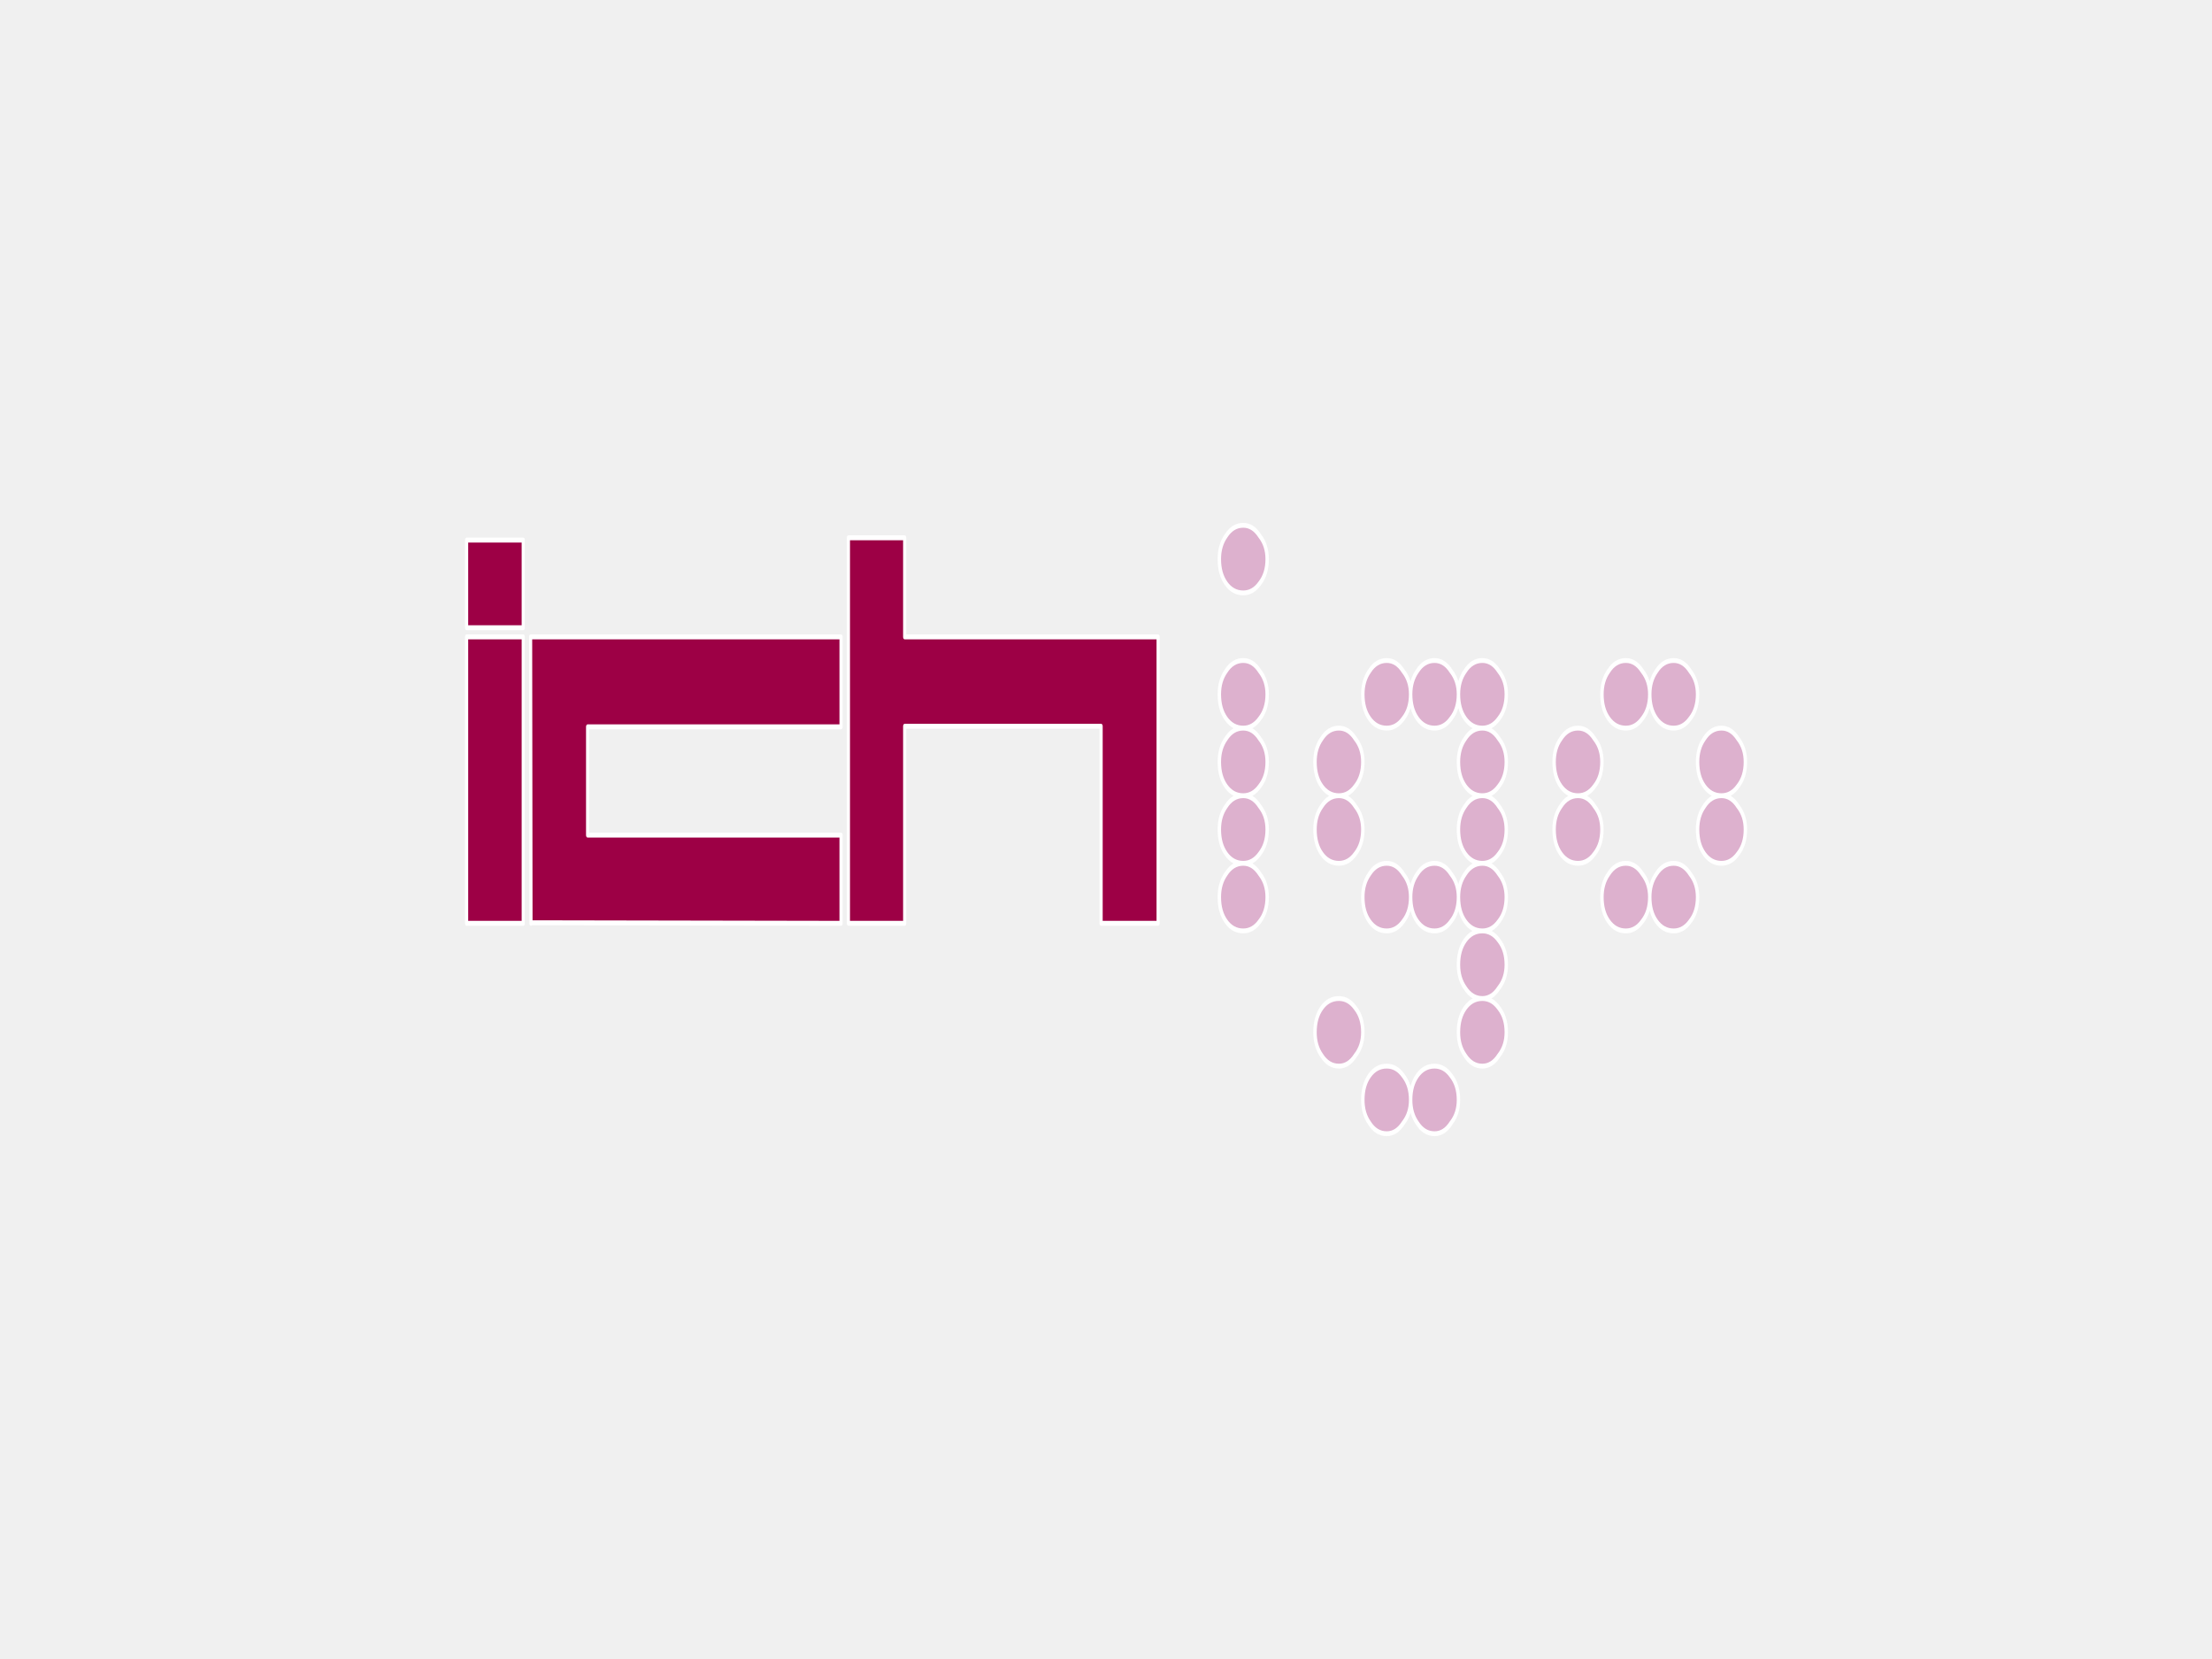
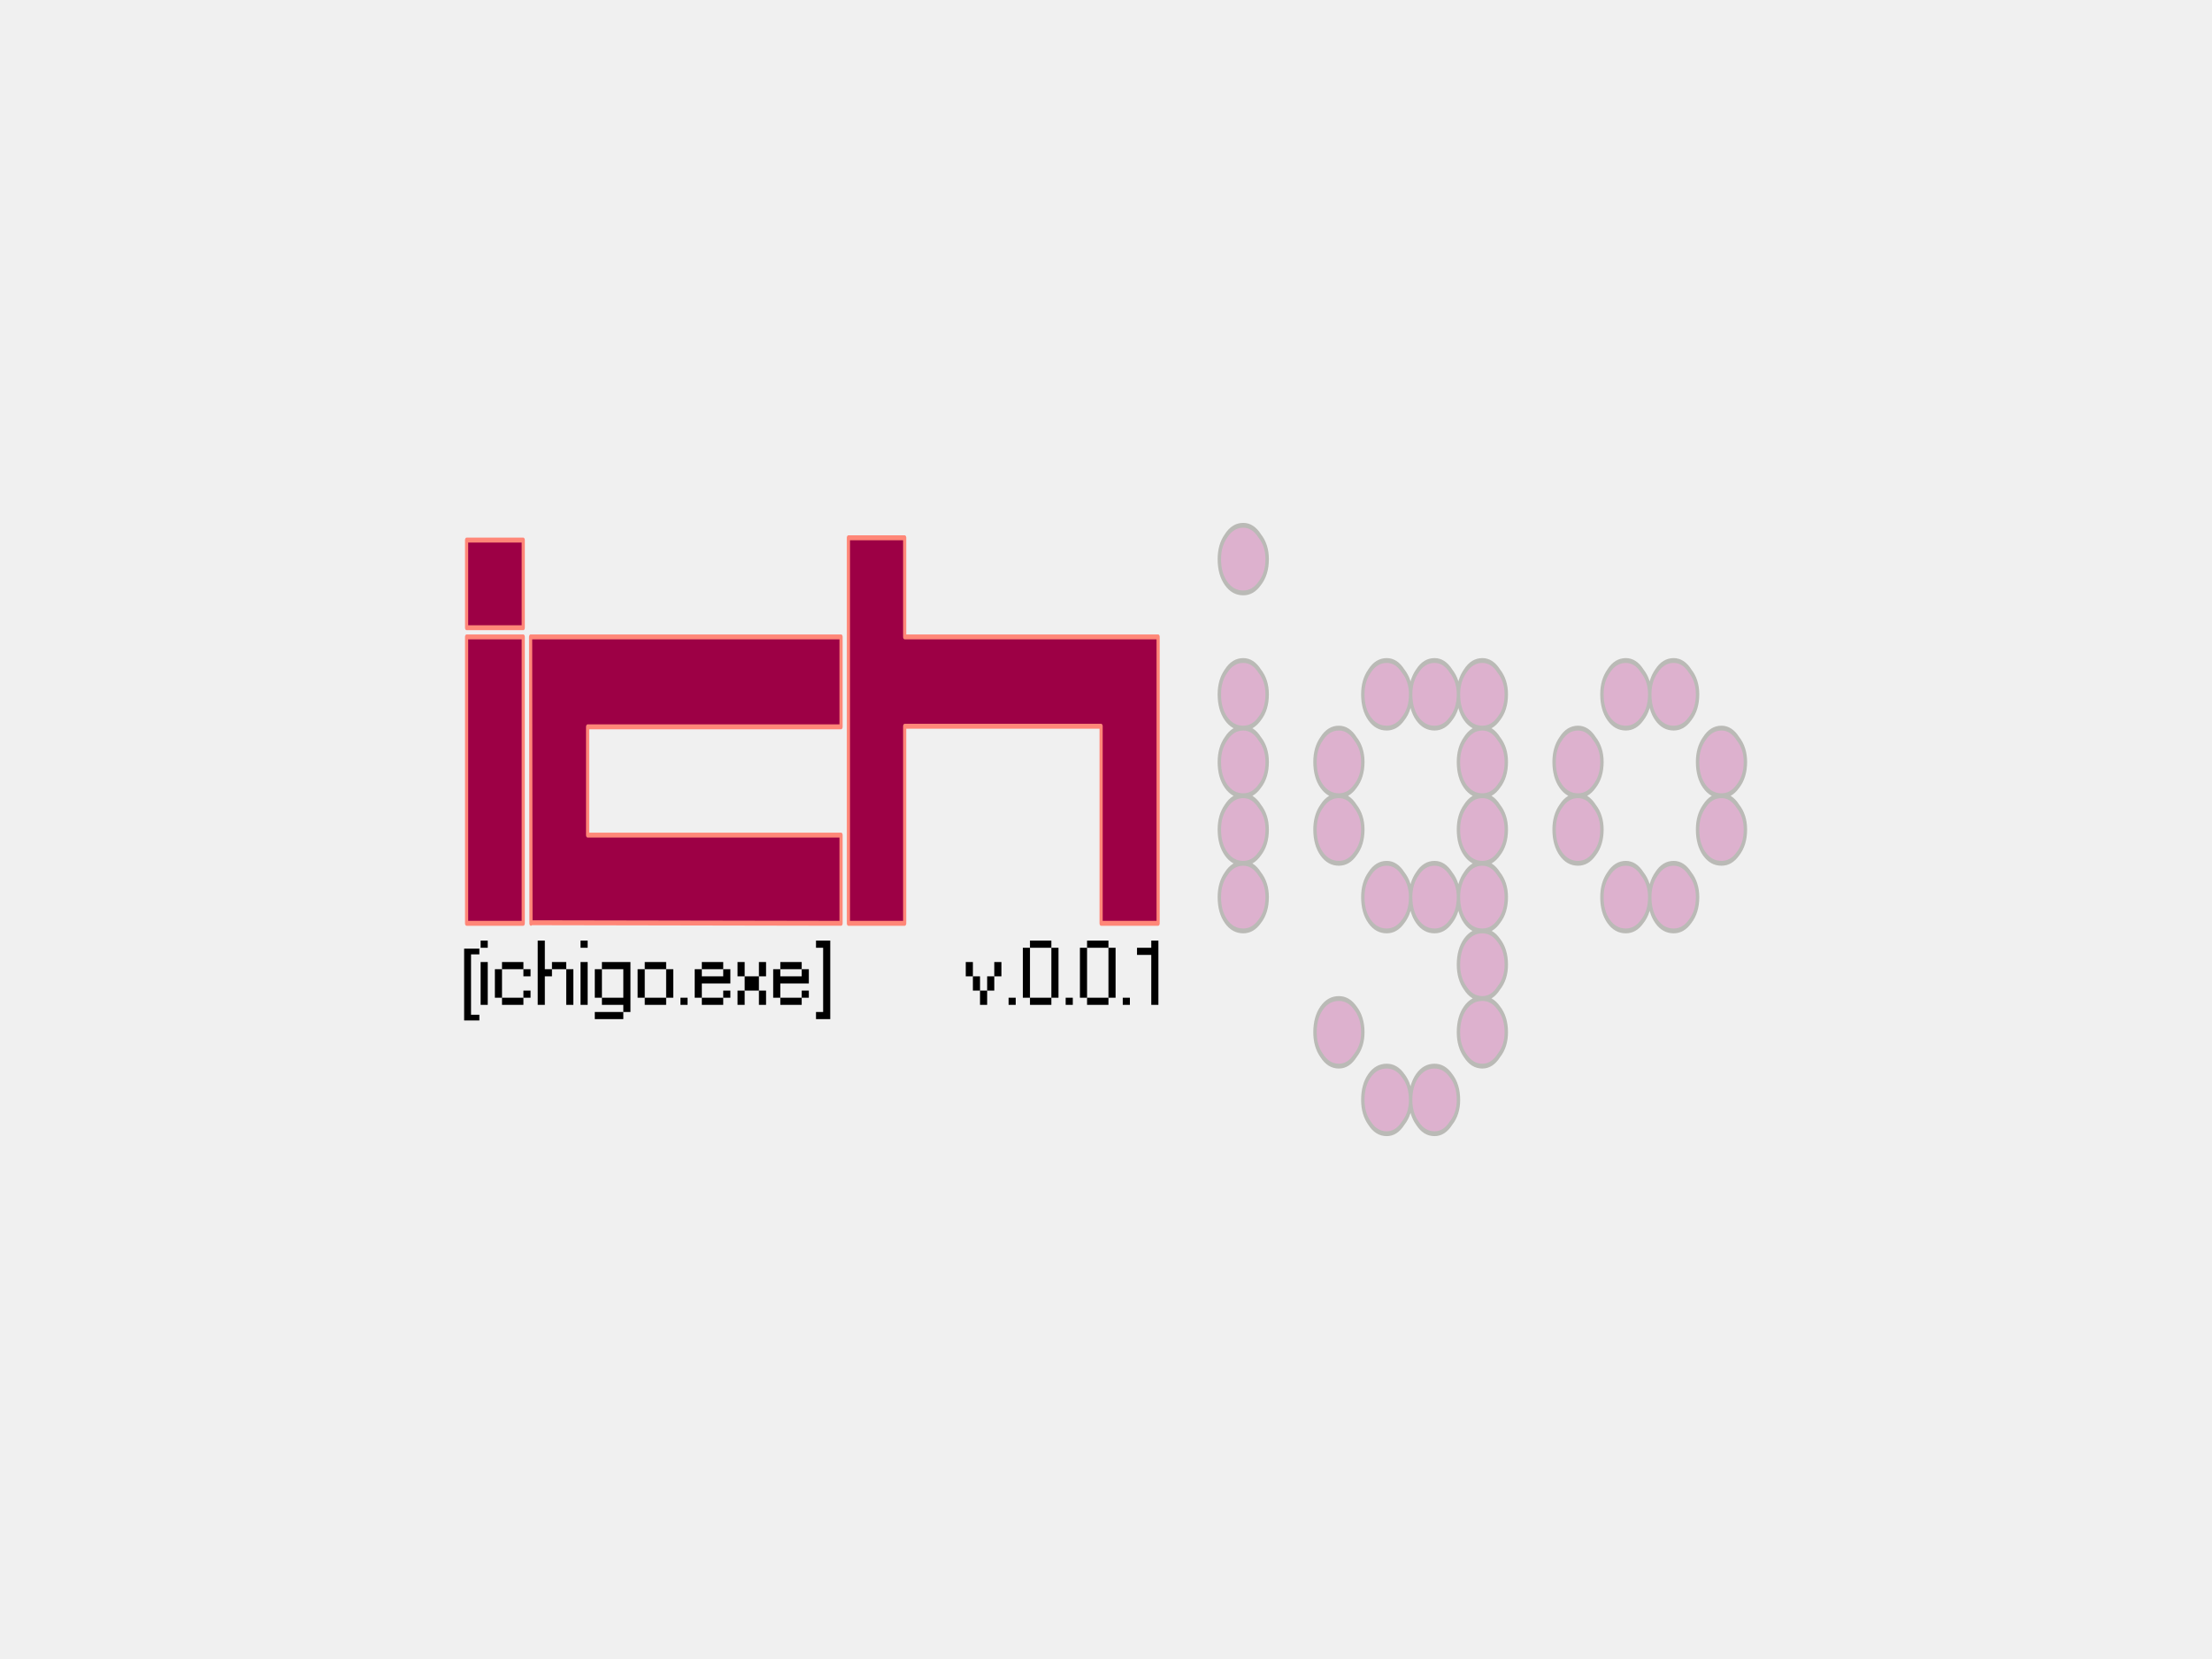
<svg xmlns="http://www.w3.org/2000/svg" width="100%" height="100%" viewBox="0 0 800 600" version="1.1" xml:space="preserve" style="fill-rule:evenodd;clip-rule:evenodd;stroke-linejoin:round;stroke-miterlimit:2;">
  <g transform="matrix(1.28304,0,0,1.78524,-69.0206,-196.228)">
    <g transform="matrix(3.32127,0,0,3.37418,-128.848,-1150.66)">
-       <path d="M160.509,429.487C159.917,429.487 159.431,429.297 159.05,428.916C158.67,428.536 158.479,428.05 158.479,427.458C158.479,426.908 158.67,426.443 159.05,426.062C159.431,425.64 159.917,425.428 160.509,425.428C161.058,425.428 161.524,425.64 161.904,426.062C162.327,426.443 162.538,426.908 162.538,427.458C162.538,428.05 162.327,428.536 161.904,428.916C161.524,429.297 161.058,429.487 160.509,429.487ZM160.509,425.428C159.917,425.428 159.431,425.238 159.05,424.857C158.67,424.477 158.479,423.991 158.479,423.399C158.479,422.849 158.67,422.384 159.05,422.004C159.431,421.581 159.917,421.369 160.509,421.369C161.058,421.369 161.524,421.581 161.904,422.004C162.327,422.384 162.538,422.849 162.538,423.399C162.538,423.991 162.327,424.477 161.904,424.857C161.524,425.238 161.058,425.428 160.509,425.428ZM160.509,421.369C159.917,421.369 159.431,421.179 159.05,420.799C158.67,420.418 158.479,419.932 158.479,419.34C158.479,418.79 158.67,418.325 159.05,417.945C159.431,417.522 159.917,417.311 160.509,417.311C161.058,417.311 161.524,417.522 161.904,417.945C162.327,418.325 162.538,418.79 162.538,419.34C162.538,419.932 162.327,420.418 161.904,420.799C161.524,421.179 161.058,421.369 160.509,421.369ZM160.509,417.311C159.917,417.311 159.431,417.12 159.05,416.74C158.67,416.359 158.479,415.873 158.479,415.281C158.479,414.732 158.67,414.267 159.05,413.886C159.431,413.463 159.917,413.252 160.509,413.252C161.058,413.252 161.524,413.463 161.904,413.886C162.327,414.267 162.538,414.732 162.538,415.281C162.538,415.873 162.327,416.359 161.904,416.74C161.524,417.12 161.058,417.311 160.509,417.311ZM160.509,409.193C159.917,409.193 159.431,409.003 159.05,408.622C158.67,408.242 158.479,407.756 158.479,407.164C158.479,406.614 158.67,406.149 159.05,405.768C159.431,405.346 159.917,405.134 160.509,405.134C161.058,405.134 161.524,405.346 161.904,405.768C162.327,406.149 162.538,406.614 162.538,407.164C162.538,407.756 162.327,408.242 161.904,408.622C161.524,409.003 161.058,409.193 160.509,409.193Z" style="fill:rgb(221,177,206);fill-rule:nonzero;stroke:white;stroke-width:0.29px;" />
-       <path d="M172.685,441.663C172.093,441.663 171.607,441.452 171.227,441.029C170.846,440.649 170.656,440.184 170.656,439.634C170.656,439.042 170.846,438.556 171.227,438.175C171.607,437.795 172.093,437.605 172.685,437.605C173.235,437.605 173.7,437.795 174.08,438.175C174.503,438.556 174.715,439.042 174.715,439.634C174.715,440.184 174.503,440.649 174.08,441.029C173.7,441.452 173.235,441.663 172.685,441.663ZM176.744,441.663C176.152,441.663 175.666,441.452 175.285,441.029C174.905,440.649 174.715,440.184 174.715,439.634C174.715,439.042 174.905,438.556 175.285,438.175C175.666,437.795 176.152,437.605 176.744,437.605C177.294,437.605 177.759,437.795 178.139,438.175C178.562,438.556 178.773,439.042 178.773,439.634C178.773,440.184 178.562,440.649 178.139,441.029C177.759,441.452 177.294,441.663 176.744,441.663ZM168.626,437.605C168.035,437.605 167.548,437.393 167.168,436.97C166.787,436.59 166.597,436.125 166.597,435.575C166.597,434.983 166.787,434.497 167.168,434.117C167.548,433.736 168.035,433.546 168.626,433.546C169.176,433.546 169.641,433.736 170.022,434.117C170.444,434.497 170.656,434.983 170.656,435.575C170.656,436.125 170.444,436.59 170.022,436.97C169.641,437.393 169.176,437.605 168.626,437.605ZM180.803,437.605C180.211,437.605 179.725,437.393 179.344,436.97C178.964,436.59 178.773,436.125 178.773,435.575C178.773,434.983 178.964,434.497 179.344,434.117C179.725,433.736 180.211,433.546 180.803,433.546C181.352,433.546 181.818,433.736 182.198,434.117C182.621,434.497 182.832,434.983 182.832,435.575C182.832,436.125 182.621,436.59 182.198,436.97C181.818,437.393 181.352,437.605 180.803,437.605ZM180.803,433.546C180.211,433.546 179.725,433.334 179.344,432.912C178.964,432.531 178.773,432.066 178.773,431.516C178.773,430.925 178.964,430.438 179.344,430.058C179.725,429.677 180.211,429.487 180.803,429.487C181.352,429.487 181.818,429.677 182.198,430.058C182.621,430.438 182.832,430.925 182.832,431.516C182.832,432.066 182.621,432.531 182.198,432.912C181.818,433.334 181.352,433.546 180.803,433.546ZM172.685,429.487C172.093,429.487 171.607,429.297 171.227,428.916C170.846,428.536 170.656,428.05 170.656,427.458C170.656,426.908 170.846,426.443 171.227,426.062C171.607,425.64 172.093,425.428 172.685,425.428C173.235,425.428 173.7,425.64 174.08,426.062C174.503,426.443 174.715,426.908 174.715,427.458C174.715,428.05 174.503,428.536 174.08,428.916C173.7,429.297 173.235,429.487 172.685,429.487ZM176.744,429.487C176.152,429.487 175.666,429.297 175.285,428.916C174.905,428.536 174.715,428.05 174.715,427.458C174.715,426.908 174.905,426.443 175.285,426.062C175.666,425.64 176.152,425.428 176.744,425.428C177.294,425.428 177.759,425.64 178.139,426.062C178.562,426.443 178.773,426.908 178.773,427.458C178.773,428.05 178.562,428.536 178.139,428.916C177.759,429.297 177.294,429.487 176.744,429.487ZM180.803,429.487C180.211,429.487 179.725,429.297 179.344,428.916C178.964,428.536 178.773,428.05 178.773,427.458C178.773,426.908 178.964,426.443 179.344,426.062C179.725,425.64 180.211,425.428 180.803,425.428C181.352,425.428 181.818,425.64 182.198,426.062C182.621,426.443 182.832,426.908 182.832,427.458C182.832,428.05 182.621,428.536 182.198,428.916C181.818,429.297 181.352,429.487 180.803,429.487ZM168.626,425.428C168.035,425.428 167.548,425.238 167.168,424.857C166.787,424.477 166.597,423.991 166.597,423.399C166.597,422.849 166.787,422.384 167.168,422.004C167.548,421.581 168.035,421.369 168.626,421.369C169.176,421.369 169.641,421.581 170.022,422.004C170.444,422.384 170.656,422.849 170.656,423.399C170.656,423.991 170.444,424.477 170.022,424.857C169.641,425.238 169.176,425.428 168.626,425.428ZM180.803,425.428C180.211,425.428 179.725,425.238 179.344,424.857C178.964,424.477 178.773,423.991 178.773,423.399C178.773,422.849 178.964,422.384 179.344,422.004C179.725,421.581 180.211,421.369 180.803,421.369C181.352,421.369 181.818,421.581 182.198,422.004C182.621,422.384 182.832,422.849 182.832,423.399C182.832,423.991 182.621,424.477 182.198,424.857C181.818,425.238 181.352,425.428 180.803,425.428ZM168.626,421.369C168.035,421.369 167.548,421.179 167.168,420.799C166.787,420.418 166.597,419.932 166.597,419.34C166.597,418.79 166.787,418.325 167.168,417.945C167.548,417.522 168.035,417.311 168.626,417.311C169.176,417.311 169.641,417.522 170.022,417.945C170.444,418.325 170.656,418.79 170.656,419.34C170.656,419.932 170.444,420.418 170.022,420.799C169.641,421.179 169.176,421.369 168.626,421.369ZM180.803,421.369C180.211,421.369 179.725,421.179 179.344,420.799C178.964,420.418 178.773,419.932 178.773,419.34C178.773,418.79 178.964,418.325 179.344,417.945C179.725,417.522 180.211,417.311 180.803,417.311C181.352,417.311 181.818,417.522 182.198,417.945C182.621,418.325 182.832,418.79 182.832,419.34C182.832,419.932 182.621,420.418 182.198,420.799C181.818,421.179 181.352,421.369 180.803,421.369ZM172.685,417.311C172.093,417.311 171.607,417.12 171.227,416.74C170.846,416.359 170.656,415.873 170.656,415.281C170.656,414.732 170.846,414.267 171.227,413.886C171.607,413.463 172.093,413.252 172.685,413.252C173.235,413.252 173.7,413.463 174.08,413.886C174.503,414.267 174.715,414.732 174.715,415.281C174.715,415.873 174.503,416.359 174.08,416.74C173.7,417.12 173.235,417.311 172.685,417.311ZM176.744,417.311C176.152,417.311 175.666,417.12 175.285,416.74C174.905,416.359 174.715,415.873 174.715,415.281C174.715,414.732 174.905,414.267 175.285,413.886C175.666,413.463 176.152,413.252 176.744,413.252C177.294,413.252 177.759,413.463 178.139,413.886C178.562,414.267 178.773,414.732 178.773,415.281C178.773,415.873 178.562,416.359 178.139,416.74C177.759,417.12 177.294,417.311 176.744,417.311ZM180.803,417.311C180.211,417.311 179.725,417.12 179.344,416.74C178.964,416.359 178.773,415.873 178.773,415.281C178.773,414.732 178.964,414.267 179.344,413.886C179.725,413.463 180.211,413.252 180.803,413.252C181.352,413.252 181.818,413.463 182.198,413.886C182.621,414.267 182.832,414.732 182.832,415.281C182.832,415.873 182.621,416.359 182.198,416.74C181.818,417.12 181.352,417.311 180.803,417.311Z" style="fill:rgb(221,177,206);fill-rule:nonzero;stroke:white;stroke-width:0.29px;" />
-       <path d="M192.979,429.487C192.387,429.487 191.901,429.297 191.521,428.916C191.14,428.536 190.95,428.05 190.95,427.458C190.95,426.908 191.14,426.443 191.521,426.062C191.901,425.64 192.387,425.428 192.979,425.428C193.529,425.428 193.994,425.64 194.374,426.062C194.797,426.443 195.009,426.908 195.009,427.458C195.009,428.05 194.797,428.536 194.374,428.916C193.994,429.297 193.529,429.487 192.979,429.487ZM197.038,429.487C196.446,429.487 195.96,429.297 195.579,428.916C195.199,428.536 195.009,428.05 195.009,427.458C195.009,426.908 195.199,426.443 195.579,426.062C195.96,425.64 196.446,425.428 197.038,425.428C197.588,425.428 198.053,425.64 198.433,426.062C198.856,426.443 199.067,426.908 199.067,427.458C199.067,428.05 198.856,428.536 198.433,428.916C198.053,429.297 197.588,429.487 197.038,429.487ZM188.92,425.428C188.329,425.428 187.842,425.238 187.462,424.857C187.081,424.477 186.891,423.991 186.891,423.399C186.891,422.849 187.081,422.384 187.462,422.004C187.842,421.581 188.329,421.369 188.92,421.369C189.47,421.369 189.935,421.581 190.316,422.004C190.738,422.384 190.95,422.849 190.95,423.399C190.95,423.991 190.738,424.477 190.316,424.857C189.935,425.238 189.47,425.428 188.92,425.428ZM201.097,425.428C200.505,425.428 200.019,425.238 199.638,424.857C199.258,424.477 199.067,423.991 199.067,423.399C199.067,422.849 199.258,422.384 199.638,422.004C200.019,421.581 200.505,421.369 201.097,421.369C201.647,421.369 202.112,421.581 202.492,422.004C202.915,422.384 203.126,422.849 203.126,423.399C203.126,423.991 202.915,424.477 202.492,424.857C202.112,425.238 201.647,425.428 201.097,425.428ZM188.92,421.369C188.329,421.369 187.842,421.179 187.462,420.799C187.081,420.418 186.891,419.932 186.891,419.34C186.891,418.79 187.081,418.325 187.462,417.945C187.842,417.522 188.329,417.311 188.92,417.311C189.47,417.311 189.935,417.522 190.316,417.945C190.738,418.325 190.95,418.79 190.95,419.34C190.95,419.932 190.738,420.418 190.316,420.799C189.935,421.179 189.47,421.369 188.92,421.369ZM201.097,421.369C200.505,421.369 200.019,421.179 199.638,420.799C199.258,420.418 199.067,419.932 199.067,419.34C199.067,418.79 199.258,418.325 199.638,417.945C200.019,417.522 200.505,417.311 201.097,417.311C201.647,417.311 202.112,417.522 202.492,417.945C202.915,418.325 203.126,418.79 203.126,419.34C203.126,419.932 202.915,420.418 202.492,420.799C202.112,421.179 201.647,421.369 201.097,421.369ZM192.979,417.311C192.387,417.311 191.901,417.12 191.521,416.74C191.14,416.359 190.95,415.873 190.95,415.281C190.95,414.732 191.14,414.267 191.521,413.886C191.901,413.463 192.387,413.252 192.979,413.252C193.529,413.252 193.994,413.463 194.374,413.886C194.797,414.267 195.009,414.732 195.009,415.281C195.009,415.873 194.797,416.359 194.374,416.74C193.994,417.12 193.529,417.311 192.979,417.311ZM197.038,417.311C196.446,417.311 195.96,417.12 195.579,416.74C195.199,416.359 195.009,415.873 195.009,415.281C195.009,414.732 195.199,414.267 195.579,413.886C195.96,413.463 196.446,413.252 197.038,413.252C197.588,413.252 198.053,413.463 198.433,413.886C198.856,414.267 199.067,414.732 199.067,415.281C199.067,415.873 198.856,416.359 198.433,416.74C198.053,417.12 197.588,417.311 197.038,417.311Z" style="fill:rgb(221,177,206);fill-rule:nonzero;stroke:white;stroke-width:0.29px;" />
+       <path d="M160.509,429.487C159.917,429.487 159.431,429.297 159.05,428.916C158.67,428.536 158.479,428.05 158.479,427.458C158.479,426.908 158.67,426.443 159.05,426.062C159.431,425.64 159.917,425.428 160.509,425.428C161.058,425.428 161.524,425.64 161.904,426.062C162.327,426.443 162.538,426.908 162.538,427.458C162.538,428.05 162.327,428.536 161.904,428.916C161.524,429.297 161.058,429.487 160.509,429.487ZM160.509,425.428C159.917,425.428 159.431,425.238 159.05,424.857C158.67,424.477 158.479,423.991 158.479,423.399C158.479,422.849 158.67,422.384 159.05,422.004C159.431,421.581 159.917,421.369 160.509,421.369C161.058,421.369 161.524,421.581 161.904,422.004C162.327,422.384 162.538,422.849 162.538,423.399C162.538,423.991 162.327,424.477 161.904,424.857C161.524,425.238 161.058,425.428 160.509,425.428ZM160.509,421.369C159.917,421.369 159.431,421.179 159.05,420.799C158.67,420.418 158.479,419.932 158.479,419.34C158.479,418.79 158.67,418.325 159.05,417.945C159.431,417.522 159.917,417.311 160.509,417.311C161.058,417.311 161.524,417.522 161.904,417.945C162.327,418.325 162.538,418.79 162.538,419.34C162.538,419.932 162.327,420.418 161.904,420.799C161.524,421.179 161.058,421.369 160.509,421.369ZM160.509,417.311C159.917,417.311 159.431,417.12 159.05,416.74C158.67,416.359 158.479,415.873 158.479,415.281C158.479,414.732 158.67,414.267 159.05,413.886C159.431,413.463 159.917,413.252 160.509,413.252C161.058,413.252 161.524,413.463 161.904,413.886C162.327,414.267 162.538,414.732 162.538,415.281C162.538,415.873 162.327,416.359 161.904,416.74C161.524,417.12 161.058,417.311 160.509,417.311ZM160.509,409.193C159.917,409.193 159.431,409.003 159.05,408.622C158.67,408.242 158.479,407.756 158.479,407.164C158.479,406.614 158.67,406.149 159.05,405.768C159.431,405.346 159.917,405.134 160.509,405.134C161.058,405.134 161.524,405.346 161.904,405.768C162.327,406.149 162.538,406.614 162.538,407.164C162.538,407.756 162.327,408.242 161.904,408.622C161.524,409.003 161.058,409.193 160.509,409.193Z" style="fill:rgb(221,177,206);fill-rule:nonzero;stroke:rgb(186,186,182);stroke-width:0.29px;" />
+       <path d="M172.685,441.663C172.093,441.663 171.607,441.452 171.227,441.029C170.846,440.649 170.656,440.184 170.656,439.634C170.656,439.042 170.846,438.556 171.227,438.175C171.607,437.795 172.093,437.605 172.685,437.605C173.235,437.605 173.7,437.795 174.08,438.175C174.503,438.556 174.715,439.042 174.715,439.634C174.715,440.184 174.503,440.649 174.08,441.029C173.7,441.452 173.235,441.663 172.685,441.663ZM176.744,441.663C176.152,441.663 175.666,441.452 175.285,441.029C174.905,440.649 174.715,440.184 174.715,439.634C174.715,439.042 174.905,438.556 175.285,438.175C175.666,437.795 176.152,437.605 176.744,437.605C177.294,437.605 177.759,437.795 178.139,438.175C178.562,438.556 178.773,439.042 178.773,439.634C178.773,440.184 178.562,440.649 178.139,441.029C177.759,441.452 177.294,441.663 176.744,441.663ZM168.626,437.605C168.035,437.605 167.548,437.393 167.168,436.97C166.787,436.59 166.597,436.125 166.597,435.575C166.597,434.983 166.787,434.497 167.168,434.117C167.548,433.736 168.035,433.546 168.626,433.546C169.176,433.546 169.641,433.736 170.022,434.117C170.444,434.497 170.656,434.983 170.656,435.575C170.656,436.125 170.444,436.59 170.022,436.97C169.641,437.393 169.176,437.605 168.626,437.605ZM180.803,437.605C180.211,437.605 179.725,437.393 179.344,436.97C178.964,436.59 178.773,436.125 178.773,435.575C178.773,434.983 178.964,434.497 179.344,434.117C179.725,433.736 180.211,433.546 180.803,433.546C181.352,433.546 181.818,433.736 182.198,434.117C182.621,434.497 182.832,434.983 182.832,435.575C182.832,436.125 182.621,436.59 182.198,436.97C181.818,437.393 181.352,437.605 180.803,437.605ZM180.803,433.546C180.211,433.546 179.725,433.334 179.344,432.912C178.964,432.531 178.773,432.066 178.773,431.516C178.773,430.925 178.964,430.438 179.344,430.058C179.725,429.677 180.211,429.487 180.803,429.487C181.352,429.487 181.818,429.677 182.198,430.058C182.621,430.438 182.832,430.925 182.832,431.516C182.832,432.066 182.621,432.531 182.198,432.912C181.818,433.334 181.352,433.546 180.803,433.546ZM172.685,429.487C172.093,429.487 171.607,429.297 171.227,428.916C170.846,428.536 170.656,428.05 170.656,427.458C170.656,426.908 170.846,426.443 171.227,426.062C171.607,425.64 172.093,425.428 172.685,425.428C173.235,425.428 173.7,425.64 174.08,426.062C174.503,426.443 174.715,426.908 174.715,427.458C174.715,428.05 174.503,428.536 174.08,428.916C173.7,429.297 173.235,429.487 172.685,429.487ZM176.744,429.487C176.152,429.487 175.666,429.297 175.285,428.916C174.905,428.536 174.715,428.05 174.715,427.458C174.715,426.908 174.905,426.443 175.285,426.062C175.666,425.64 176.152,425.428 176.744,425.428C177.294,425.428 177.759,425.64 178.139,426.062C178.562,426.443 178.773,426.908 178.773,427.458C178.773,428.05 178.562,428.536 178.139,428.916C177.759,429.297 177.294,429.487 176.744,429.487ZM180.803,429.487C180.211,429.487 179.725,429.297 179.344,428.916C178.964,428.536 178.773,428.05 178.773,427.458C178.773,426.908 178.964,426.443 179.344,426.062C179.725,425.64 180.211,425.428 180.803,425.428C181.352,425.428 181.818,425.64 182.198,426.062C182.621,426.443 182.832,426.908 182.832,427.458C182.832,428.05 182.621,428.536 182.198,428.916C181.818,429.297 181.352,429.487 180.803,429.487ZM168.626,425.428C168.035,425.428 167.548,425.238 167.168,424.857C166.787,424.477 166.597,423.991 166.597,423.399C166.597,422.849 166.787,422.384 167.168,422.004C167.548,421.581 168.035,421.369 168.626,421.369C169.176,421.369 169.641,421.581 170.022,422.004C170.444,422.384 170.656,422.849 170.656,423.399C170.656,423.991 170.444,424.477 170.022,424.857C169.641,425.238 169.176,425.428 168.626,425.428ZM180.803,425.428C180.211,425.428 179.725,425.238 179.344,424.857C178.964,424.477 178.773,423.991 178.773,423.399C178.773,422.849 178.964,422.384 179.344,422.004C179.725,421.581 180.211,421.369 180.803,421.369C181.352,421.369 181.818,421.581 182.198,422.004C182.621,422.384 182.832,422.849 182.832,423.399C182.832,423.991 182.621,424.477 182.198,424.857C181.818,425.238 181.352,425.428 180.803,425.428ZM168.626,421.369C168.035,421.369 167.548,421.179 167.168,420.799C166.787,420.418 166.597,419.932 166.597,419.34C166.597,418.79 166.787,418.325 167.168,417.945C167.548,417.522 168.035,417.311 168.626,417.311C169.176,417.311 169.641,417.522 170.022,417.945C170.444,418.325 170.656,418.79 170.656,419.34C170.656,419.932 170.444,420.418 170.022,420.799C169.641,421.179 169.176,421.369 168.626,421.369ZM180.803,421.369C180.211,421.369 179.725,421.179 179.344,420.799C178.964,420.418 178.773,419.932 178.773,419.34C178.773,418.79 178.964,418.325 179.344,417.945C179.725,417.522 180.211,417.311 180.803,417.311C181.352,417.311 181.818,417.522 182.198,417.945C182.621,418.325 182.832,418.79 182.832,419.34C182.832,419.932 182.621,420.418 182.198,420.799C181.818,421.179 181.352,421.369 180.803,421.369ZM172.685,417.311C172.093,417.311 171.607,417.12 171.227,416.74C170.846,416.359 170.656,415.873 170.656,415.281C170.656,414.732 170.846,414.267 171.227,413.886C171.607,413.463 172.093,413.252 172.685,413.252C173.235,413.252 173.7,413.463 174.08,413.886C174.503,414.267 174.715,414.732 174.715,415.281C174.715,415.873 174.503,416.359 174.08,416.74C173.7,417.12 173.235,417.311 172.685,417.311ZM176.744,417.311C176.152,417.311 175.666,417.12 175.285,416.74C174.905,416.359 174.715,415.873 174.715,415.281C174.715,414.732 174.905,414.267 175.285,413.886C175.666,413.463 176.152,413.252 176.744,413.252C177.294,413.252 177.759,413.463 178.139,413.886C178.562,414.267 178.773,414.732 178.773,415.281C178.773,415.873 178.562,416.359 178.139,416.74C177.759,417.12 177.294,417.311 176.744,417.311ZM180.803,417.311C180.211,417.311 179.725,417.12 179.344,416.74C178.964,416.359 178.773,415.873 178.773,415.281C178.773,414.732 178.964,414.267 179.344,413.886C179.725,413.463 180.211,413.252 180.803,413.252C181.352,413.252 181.818,413.463 182.198,413.886C182.621,414.267 182.832,414.732 182.832,415.281C182.832,415.873 182.621,416.359 182.198,416.74C181.818,417.12 181.352,417.311 180.803,417.311Z" style="fill:rgb(221,177,206);fill-rule:nonzero;stroke:rgb(186,186,182);stroke-width:0.29px;" />
+       <path d="M192.979,429.487C192.387,429.487 191.901,429.297 191.521,428.916C191.14,428.536 190.95,428.05 190.95,427.458C190.95,426.908 191.14,426.443 191.521,426.062C191.901,425.64 192.387,425.428 192.979,425.428C193.529,425.428 193.994,425.64 194.374,426.062C194.797,426.443 195.009,426.908 195.009,427.458C195.009,428.05 194.797,428.536 194.374,428.916C193.994,429.297 193.529,429.487 192.979,429.487ZM197.038,429.487C196.446,429.487 195.96,429.297 195.579,428.916C195.199,428.536 195.009,428.05 195.009,427.458C195.009,426.908 195.199,426.443 195.579,426.062C195.96,425.64 196.446,425.428 197.038,425.428C197.588,425.428 198.053,425.64 198.433,426.062C198.856,426.443 199.067,426.908 199.067,427.458C199.067,428.05 198.856,428.536 198.433,428.916C198.053,429.297 197.588,429.487 197.038,429.487ZM188.92,425.428C188.329,425.428 187.842,425.238 187.462,424.857C187.081,424.477 186.891,423.991 186.891,423.399C186.891,422.849 187.081,422.384 187.462,422.004C187.842,421.581 188.329,421.369 188.92,421.369C189.47,421.369 189.935,421.581 190.316,422.004C190.738,422.384 190.95,422.849 190.95,423.399C190.95,423.991 190.738,424.477 190.316,424.857C189.935,425.238 189.47,425.428 188.92,425.428ZM201.097,425.428C200.505,425.428 200.019,425.238 199.638,424.857C199.258,424.477 199.067,423.991 199.067,423.399C199.067,422.849 199.258,422.384 199.638,422.004C200.019,421.581 200.505,421.369 201.097,421.369C201.647,421.369 202.112,421.581 202.492,422.004C202.915,422.384 203.126,422.849 203.126,423.399C203.126,423.991 202.915,424.477 202.492,424.857C202.112,425.238 201.647,425.428 201.097,425.428ZM188.92,421.369C188.329,421.369 187.842,421.179 187.462,420.799C187.081,420.418 186.891,419.932 186.891,419.34C186.891,418.79 187.081,418.325 187.462,417.945C187.842,417.522 188.329,417.311 188.92,417.311C189.47,417.311 189.935,417.522 190.316,417.945C190.738,418.325 190.95,418.79 190.95,419.34C190.95,419.932 190.738,420.418 190.316,420.799C189.935,421.179 189.47,421.369 188.92,421.369ZM201.097,421.369C200.505,421.369 200.019,421.179 199.638,420.799C199.258,420.418 199.067,419.932 199.067,419.34C199.067,418.79 199.258,418.325 199.638,417.945C200.019,417.522 200.505,417.311 201.097,417.311C201.647,417.311 202.112,417.522 202.492,417.945C202.915,418.325 203.126,418.79 203.126,419.34C203.126,419.932 202.915,420.418 202.492,420.799C202.112,421.179 201.647,421.369 201.097,421.369ZM192.979,417.311C192.387,417.311 191.901,417.12 191.521,416.74C191.14,416.359 190.95,415.873 190.95,415.281C190.95,414.732 191.14,414.267 191.521,413.886C191.901,413.463 192.387,413.252 192.979,413.252C193.529,413.252 193.994,413.463 194.374,413.886C194.797,414.267 195.009,414.732 195.009,415.281C195.009,415.873 194.797,416.359 194.374,416.74C193.994,417.12 193.529,417.311 192.979,417.311ZM197.038,417.311C196.446,417.311 195.96,417.12 195.579,416.74C195.199,416.359 195.009,415.873 195.009,415.281C195.009,414.732 195.199,414.267 195.579,413.886C195.96,413.463 196.446,413.252 197.038,413.252C197.588,413.252 198.053,413.463 198.433,413.886C198.856,414.267 199.067,414.732 199.067,415.281C199.067,415.873 198.856,416.359 198.433,416.74C198.053,417.12 197.588,417.311 197.038,417.311Z" style="fill:rgb(221,177,206);fill-rule:nonzero;stroke:rgb(186,186,182);stroke-width:0.29px;" />
    </g>
    <g transform="matrix(1,0,0,1,-203.84,86.5736)">
      <g transform="matrix(1,0,0,1.11927,173.429,-73.4973)">
-         <path d="M215.731,201.797L231.698,201.797L231.698,253.638L215.731,253.638L215.731,201.797ZM215.731,184.274L231.698,184.274L231.698,200.138L215.731,200.138L215.731,184.274Z" style="fill:rgb(157,0,69);fill-rule:nonzero;stroke:white;stroke-width:0.89px;" />
+         <path d="M215.731,201.797L231.698,201.797L231.698,253.638L215.731,253.638L215.731,201.797ZM215.731,184.274L231.698,184.274L231.698,200.138L215.731,200.138L215.731,184.274Z" style="fill:rgb(157,0,69);fill-rule:nonzero;stroke:rgb(255,135,120);stroke-width:0.89px;" />
      </g>
      <g transform="matrix(1,0,0,1.11927,173.429,-73.4973)">
-         <path d="M233.876,253.535L321.281,253.638L321.281,237.671L249.843,237.671L249.843,218.075L321.281,218.075L321.281,201.797L233.772,201.797L233.876,253.638L233.876,253.535Z" style="fill:rgb(157,0,69);fill-rule:nonzero;stroke:white;stroke-width:0.89px;" />
+         <path d="M233.876,253.535L321.281,253.638L321.281,237.671L249.843,237.671L249.843,218.075L321.281,218.075L321.281,201.797L233.772,201.797L233.876,253.638L233.876,253.535Z" style="fill:rgb(157,0,69);fill-rule:nonzero;stroke:rgb(255,135,120);stroke-width:0.89px;" />
      </g>
      <g transform="matrix(1,0,0,1.11927,173.429,-73.4973)">
-         <path d="M323.355,253.638L323.355,183.859L339.218,183.859L339.218,201.797L410.656,201.797L410.656,253.638L394.585,253.638L394.585,217.971L339.218,217.971L339.218,253.638L323.355,253.638Z" style="fill:rgb(157,0,69);fill-rule:nonzero;stroke:white;stroke-width:0.89px;" />
+         <path d="M323.355,253.638L323.355,183.859L339.218,183.859L339.218,201.797L410.656,201.797L410.656,253.638L394.585,253.638L394.585,217.971L339.218,217.971L339.218,253.638L323.355,253.638Z" style="fill:rgb(157,0,69);fill-rule:nonzero;stroke:rgb(255,135,120);stroke-width:0.89px;" />
      </g>
+     </g>
+     <g transform="matrix(0.757054,0,0,0.544089,39.233,60.5919)">
+       <path d="M192.049,470.613L192.049,443.876L197.717,443.876L197.717,446.003L194.619,446.003L194.619,468.486L197.717,468.486L197.717,470.613L192.049,470.613Z" style="fill-rule:nonzero;" />
+       <path d="M198.188,464.803L198.188,448.858L200.843,448.858L200.843,464.803L198.188,464.803ZM198.188,443.548L198.188,440.878L200.843,440.878L200.843,443.548L198.188,443.548Z" style="fill-rule:nonzero;" />
+       <path d="M203.498,462.148L203.498,451.527L206.153,451.527L206.153,462.148L203.498,462.148ZM206.153,464.803L206.153,462.148L214.119,462.148L214.119,464.803L206.153,464.803ZM206.153,451.527L206.153,448.858L214.119,448.858L214.119,451.527L206.153,451.527ZM214.119,462.148L214.119,459.493L216.774,459.493L216.774,462.148L214.119,462.148ZM214.119,454.183L214.119,451.527L216.774,451.527L216.774,454.183L214.119,454.183Z" style="fill-rule:nonzero;" />
+       <path d="M219.443,464.803L219.443,440.878L222.098,440.878L222.098,451.527L224.753,451.527L224.753,454.183L222.098,454.183L222.098,464.803L219.443,464.803ZM224.753,451.527L224.753,448.858L230.064,448.858L230.064,451.527L224.753,451.527ZM230.064,464.803L230.064,451.527L232.719,451.527L232.719,464.803L230.064,464.803Z" style="fill-rule:nonzero;" />
+       <path d="M235.388,464.803L235.388,448.858L238.043,448.858L238.043,464.803L235.388,464.803ZM235.388,443.548L235.388,440.878L238.043,440.878L238.043,443.548L235.388,443.548Z" style="fill-rule:nonzero;" />
+       <path d="M240.699,467.458L251.319,467.458L251.319,470.113L240.699,470.113L240.699,467.458ZM240.699,462.148L240.699,451.527L243.354,451.527L243.354,462.148L240.699,462.148ZM243.354,464.803L243.354,462.148L251.319,462.148L251.319,451.527L243.354,451.527L243.354,448.858L253.974,448.858L253.974,467.458L251.319,467.458L251.319,464.803L243.354,464.803Z" style="fill-rule:nonzero;" />
+       <path d="M256.644,462.148L256.644,451.527L259.299,451.527L259.299,462.148L256.644,462.148ZM259.299,464.803L259.299,462.148L267.264,462.148L267.264,464.803L259.299,464.803ZM259.299,451.527L259.299,448.858L267.264,448.858L267.264,451.527L259.299,451.527ZM267.264,462.148L267.264,451.527L269.919,451.527L269.919,462.148L267.264,462.148Z" style="fill-rule:nonzero;" />
+       <rect x="272.589" y="462.148" width="2.655" height="2.655" style="fill-rule:nonzero;" />
+       <path d="M277.899,462.148L277.899,451.527L280.554,451.527L280.554,454.183L288.52,454.183L288.52,451.527L291.175,451.527L291.175,456.838L280.554,456.838L280.554,462.148L277.899,462.148ZM280.554,464.803L280.554,462.148L288.52,462.148L288.52,464.803L280.554,464.803ZM280.554,451.527L280.554,448.858L288.52,448.858L288.52,451.527L280.554,451.527ZM288.52,462.148L288.52,459.493L291.175,459.493L291.175,462.148L288.52,462.148Z" style="fill-rule:nonzero;" />
+       <path d="M293.844,464.803L293.844,459.493L296.499,459.493L296.499,464.803L293.844,464.803ZM293.844,454.183L293.844,448.858L296.499,448.858L296.499,454.183L293.844,454.183ZM296.499,459.493L296.499,454.183L301.81,454.183L301.81,459.493L296.499,459.493ZM301.81,464.803L301.81,459.493L304.465,459.493L304.465,464.803L301.81,464.803ZM301.81,454.183L301.81,448.858L304.465,448.858L304.465,454.183L301.81,454.183Z" style="fill-rule:nonzero;" />
+       <path d="M307.12,462.148L307.12,451.527L309.775,451.527L309.775,454.183L317.74,454.183L317.74,451.527L320.396,451.527L320.396,456.838L309.775,456.838L309.775,462.148L307.12,462.148ZM309.775,464.803L309.775,462.148L317.74,462.148L317.74,464.803L309.775,464.803ZM309.775,451.527L309.775,448.858L317.74,448.858L317.74,451.527L309.775,451.527ZM317.74,462.148L317.74,459.493L320.396,459.493L320.396,462.148L317.74,462.148Z" style="fill-rule:nonzero;" />
+       <path d="M323.065,467.458L325.72,467.458L325.72,443.548L323.065,443.548L323.065,440.878L328.375,440.878L328.375,470.113L323.065,470.113L323.065,467.458Z" style="fill-rule:nonzero;" />
+       <path d="M378.823,454.183L378.823,448.858L381.478,448.858L381.478,454.183L378.823,454.183ZM381.478,459.493L381.478,454.183L384.133,454.183L384.133,459.493L381.478,459.493ZM384.133,464.803L384.133,459.493L386.788,459.493L386.788,464.803L384.133,464.803ZM386.788,459.493L386.788,454.183L389.443,454.183L389.443,459.493L386.788,459.493ZM389.443,454.183L389.443,448.858L392.099,448.858L392.099,454.183L389.443,454.183Z" style="fill-rule:nonzero;" />
+       <rect x="394.768" y="462.148" width="2.655" height="2.655" style="fill-rule:nonzero;" />
+       <path d="M400.078,462.148L400.078,443.548L402.733,443.548L402.733,462.148L400.078,462.148ZM402.733,464.803L402.733,462.148L410.699,462.148L410.699,464.803L402.733,464.803ZM402.733,443.548L402.733,440.878L410.699,440.878L410.699,443.548L402.733,443.548ZM410.699,462.148L410.699,443.548L413.354,443.548L413.354,462.148L410.699,462.148Z" style="fill-rule:nonzero;" />
+       <rect x="416.023" y="462.148" width="2.655" height="2.655" style="fill-rule:nonzero;" />
+       <path d="M421.334,462.148L421.334,443.548L423.989,443.548L423.989,462.148L421.334,462.148ZM423.989,464.803L423.989,462.148L431.954,462.148L431.954,464.803L423.989,464.803ZM423.989,443.548L423.989,440.878L431.954,440.878L431.954,443.548L423.989,443.548ZM431.954,462.148L431.954,443.548L434.609,443.548L434.609,462.148L431.954,462.148Z" style="fill-rule:nonzero;" />
+       <rect x="437.279" y="462.148" width="2.655" height="2.655" style="fill-rule:nonzero;" />
+       <path d="M442.589,446.203L442.589,443.548L447.899,443.548L447.899,440.878L450.555,440.878L450.555,464.803L447.899,464.803L447.899,446.203L442.589,446.203Z" style="fill-rule:nonzero;" />
    </g>
  </g>
</svg>
